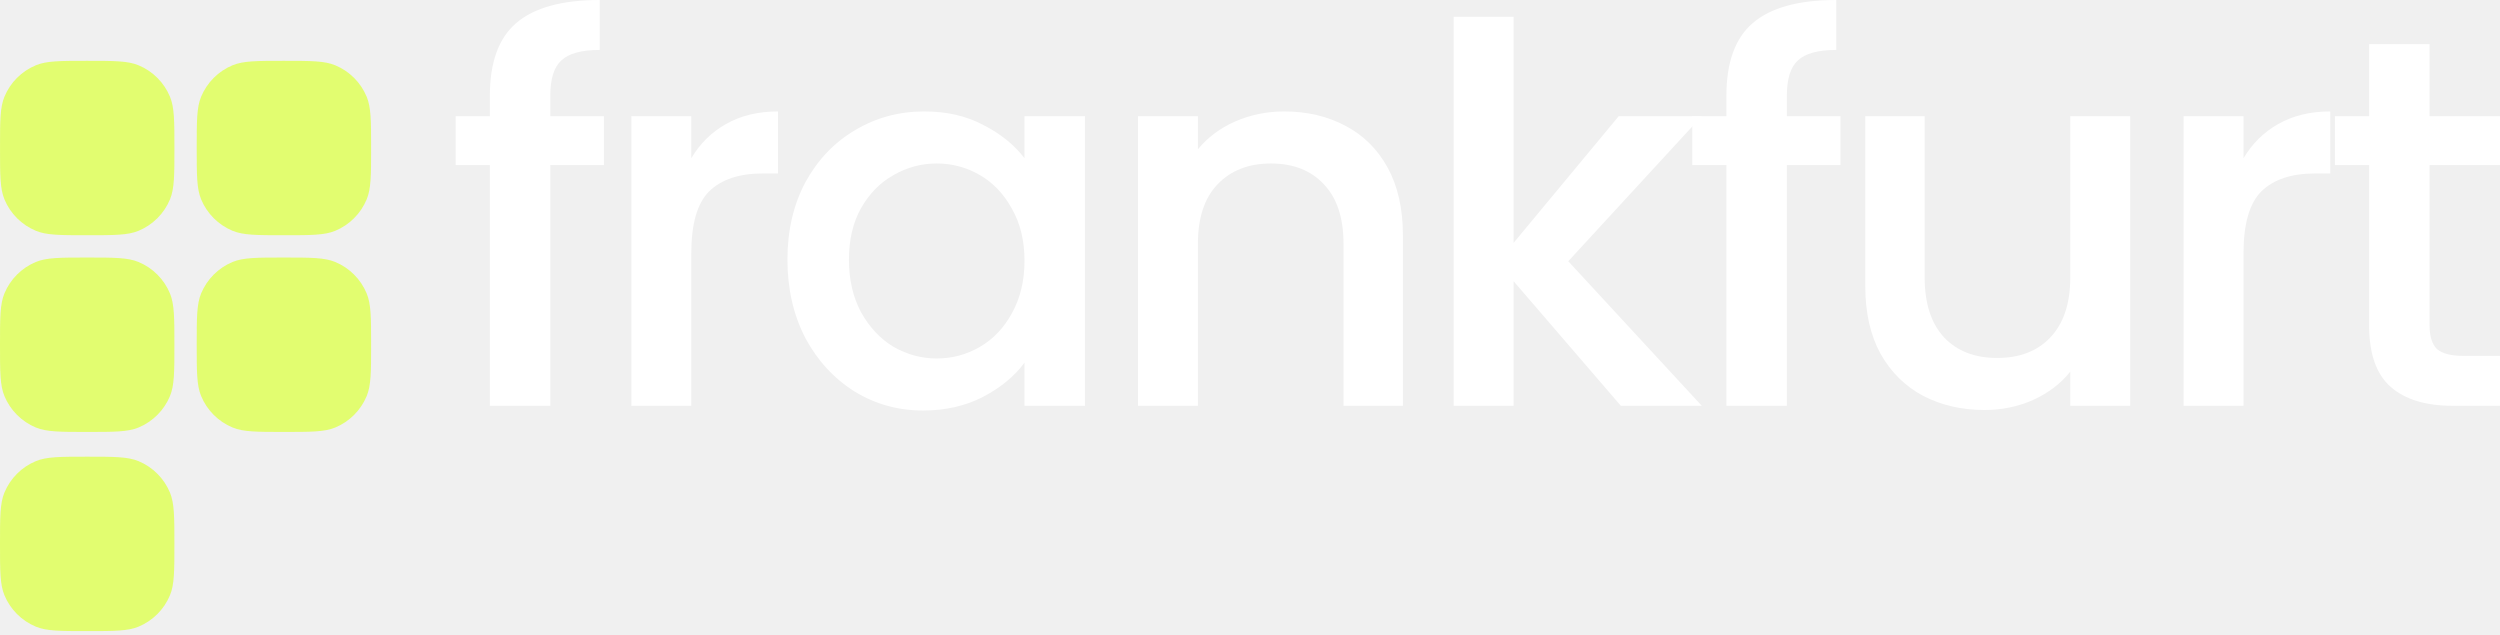
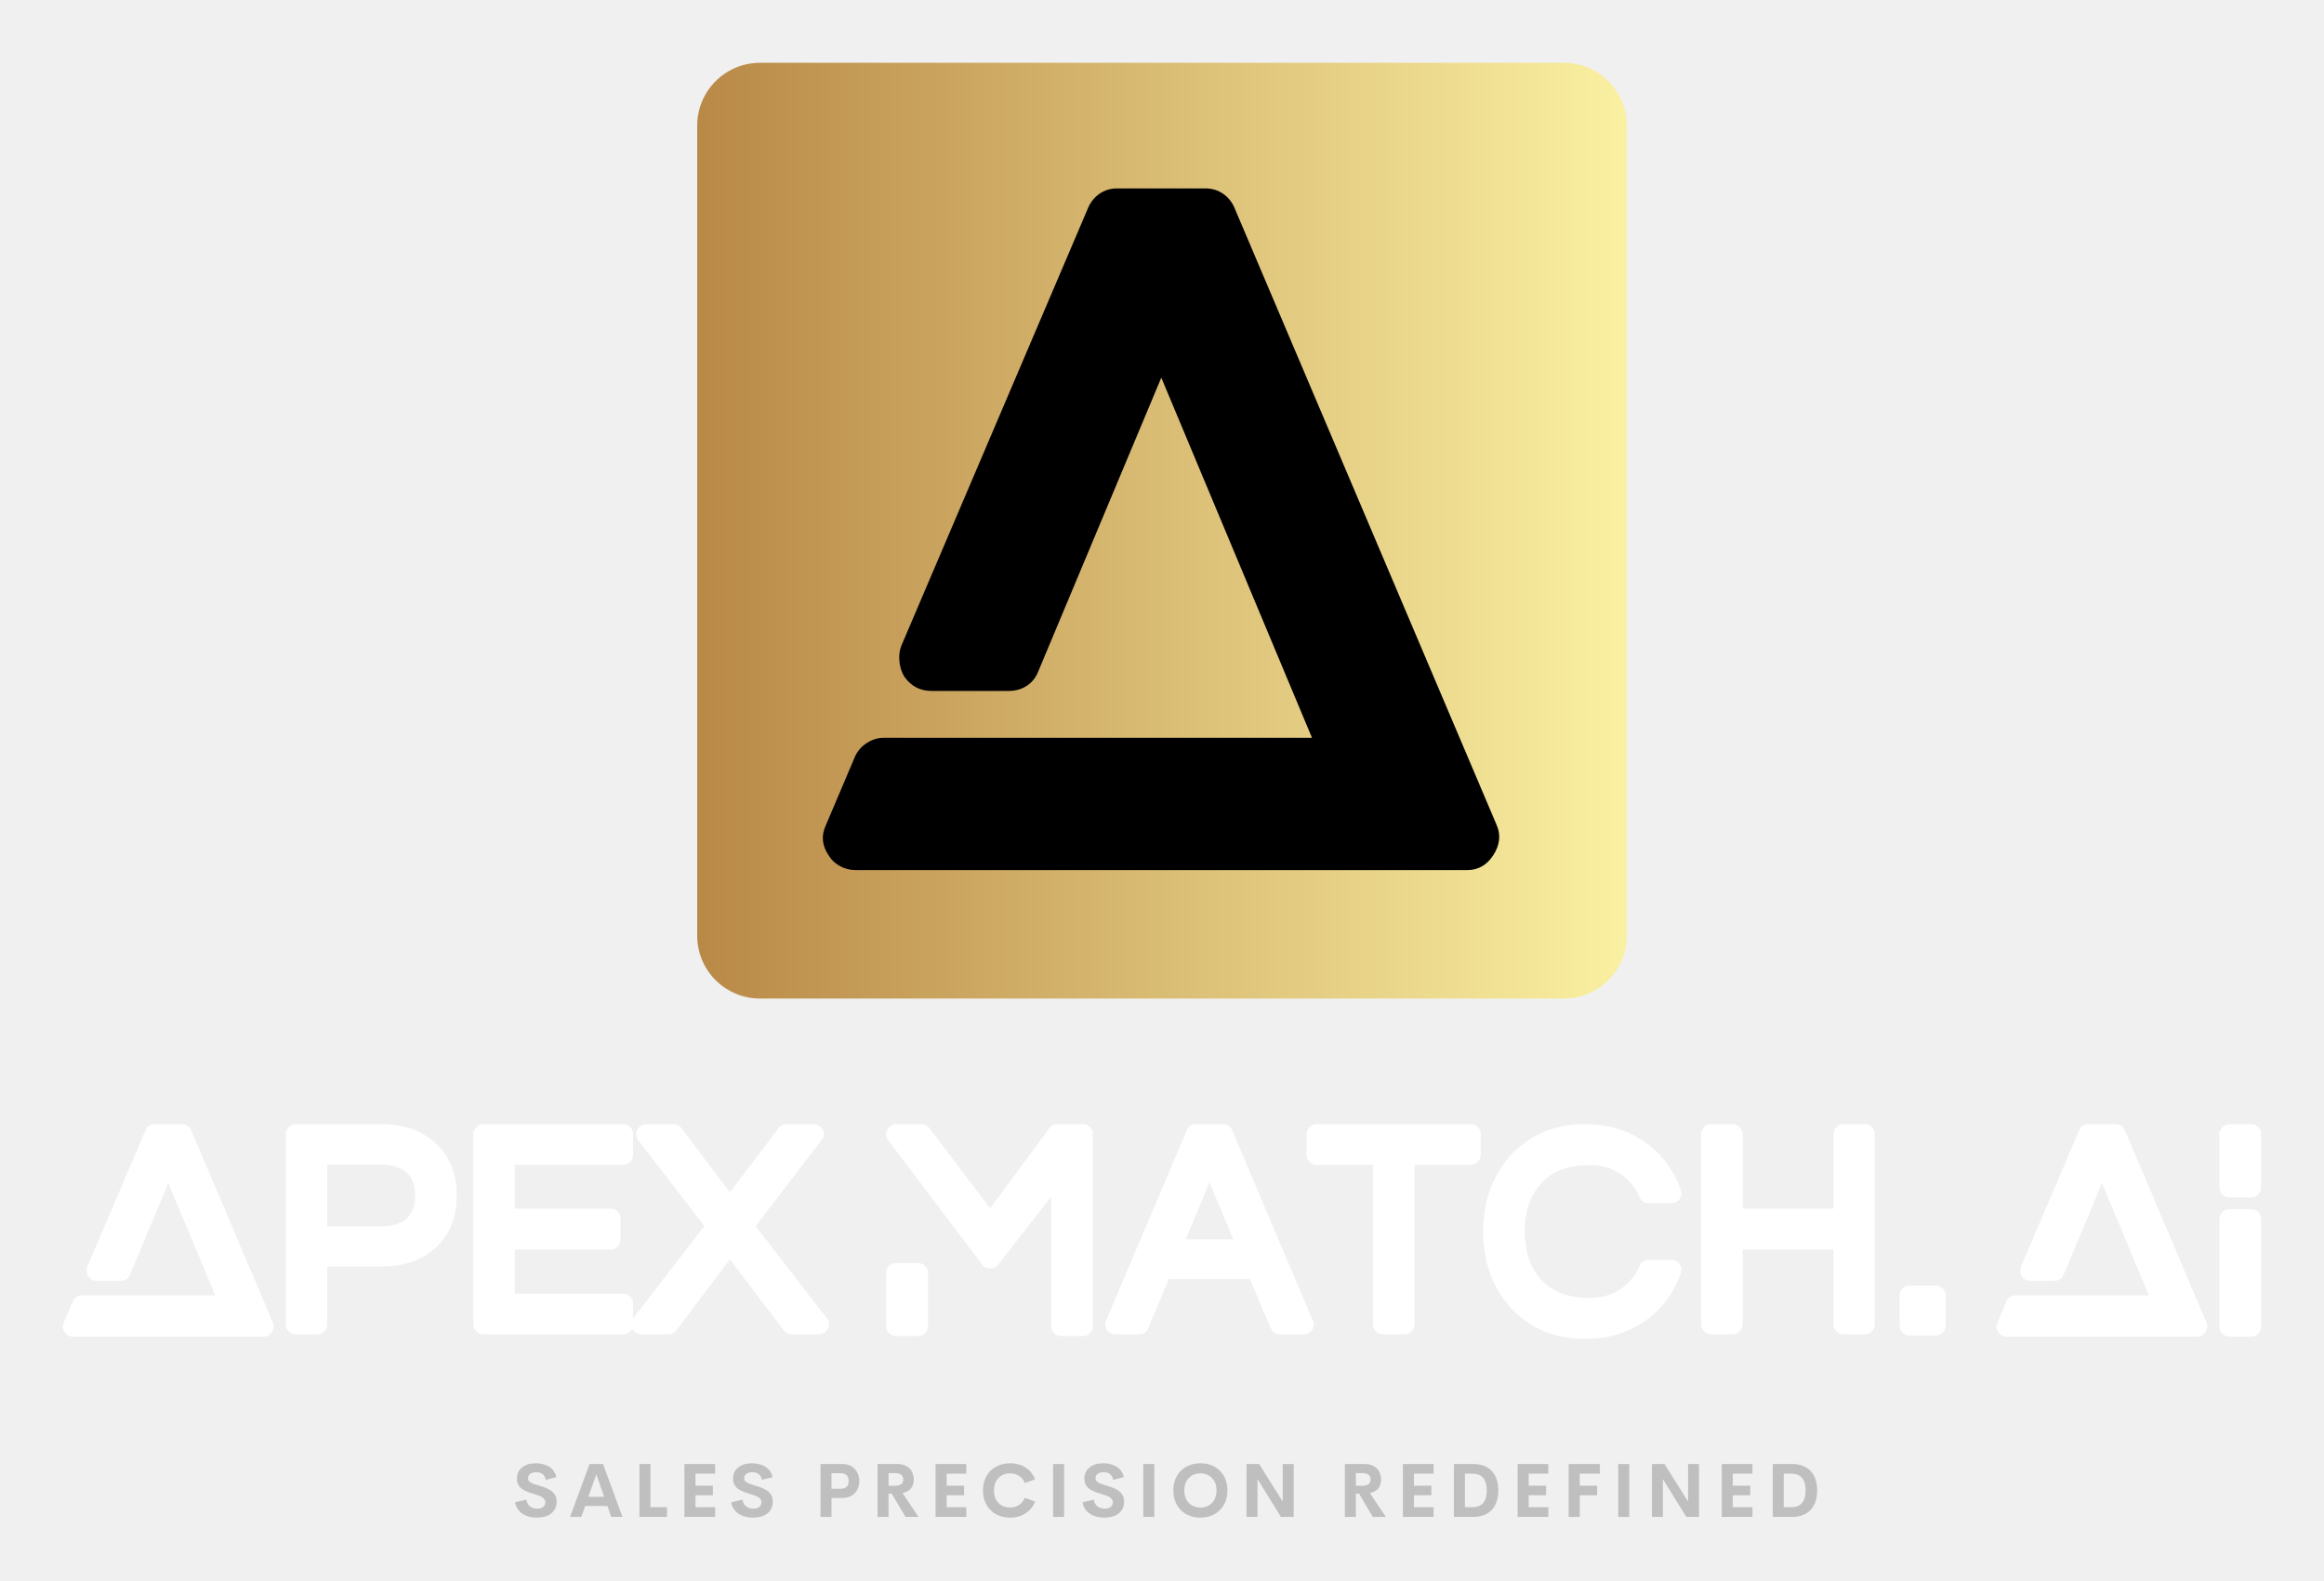
- <svg xmlns="http://www.w3.org/2000/svg" width="130" height="33" viewBox="0 0 130 33" fill="none">
-   <path d="M0.231 5.029C0.001 5.585 0.001 6.289 0.001 7.698C0.001 9.106 0.001 9.811 0.231 10.366C0.537 11.107 1.126 11.695 1.867 12.002C2.422 12.232 3.127 12.232 4.535 12.232C5.943 12.232 6.648 12.232 7.203 12.002C7.944 11.695 8.533 11.107 8.84 10.366C9.07 9.811 9.07 9.106 9.07 7.698C9.07 6.289 9.069 5.586 8.839 5.03C8.532 4.29 7.943 3.701 7.202 3.394C6.647 3.164 5.944 3.163 4.535 3.163C3.127 3.163 2.422 3.163 1.867 3.393C1.126 3.7 0.537 4.289 0.231 5.029Z" fill="#E2FD70" />
-   <path d="M0.23 15.258C5.53131e-05 15.814 5.72205e-05 16.518 5.72205e-05 17.927C5.72205e-05 19.335 0 20.039 0.23 20.595C0.537 21.335 1.126 21.924 1.866 22.231C2.422 22.461 3.126 22.461 4.535 22.461C5.942 22.461 6.648 22.461 7.203 22.231C7.944 21.924 8.532 21.335 8.839 20.595C9.069 20.039 9.069 19.335 9.069 17.927C9.069 16.518 9.068 15.815 8.838 15.259C8.531 14.518 7.943 13.93 7.202 13.623C6.646 13.393 5.943 13.392 4.535 13.392C3.126 13.392 2.422 13.392 1.866 13.622C1.126 13.929 0.537 14.517 0.23 15.258Z" fill="#E2FD70" />
-   <path d="M10.229 7.697C10.229 9.106 10.229 9.81 10.459 10.366C10.766 11.106 11.355 11.695 12.095 12.002C12.651 12.232 13.355 12.232 14.764 12.232C16.171 12.232 16.877 12.232 17.432 12.002C18.173 11.695 18.761 11.106 19.068 10.366C19.298 9.81 19.298 9.106 19.298 7.697C19.298 6.289 19.297 5.586 19.067 5.03C18.76 4.289 18.172 3.701 17.431 3.394C16.876 3.164 16.172 3.163 14.764 3.163C13.355 3.163 12.651 3.163 12.095 3.393C11.355 3.7 10.766 4.288 10.459 5.029C10.229 5.584 10.229 6.289 10.229 7.697Z" fill="#E2FD70" />
-   <path d="M10.459 15.258C10.229 15.814 10.229 16.518 10.229 17.927C10.229 19.335 10.229 20.039 10.459 20.595C10.766 21.336 11.355 21.924 12.095 22.231C12.651 22.461 13.355 22.461 14.764 22.461C16.172 22.461 16.877 22.461 17.432 22.231C18.173 21.924 18.761 21.336 19.068 20.595C19.298 20.039 19.298 19.335 19.298 17.926C19.298 16.518 19.297 15.815 19.067 15.259C18.76 14.518 18.172 13.93 17.431 13.623C16.875 13.393 16.172 13.392 14.764 13.392C13.355 13.392 12.651 13.392 12.095 13.622C11.355 13.929 10.766 14.518 10.459 15.258Z" fill="#E2FD70" />
-   <path d="M0.23 25.614C-1.14441e-05 26.17 -9.53674e-06 26.874 -9.53674e-06 28.282C-9.53674e-06 29.691 4.19617e-05 30.395 0.23 30.951C0.537 31.692 1.125 32.28 1.866 32.587C2.422 32.817 3.126 32.817 4.535 32.817C5.942 32.817 6.647 32.817 7.203 32.587C7.944 32.28 8.532 31.692 8.839 30.951C9.069 30.395 9.069 29.691 9.069 28.282C9.069 26.874 9.068 26.171 8.838 25.615C8.531 24.874 7.943 24.286 7.202 23.979C6.646 23.749 5.943 23.748 4.535 23.748C3.126 23.748 2.422 23.748 1.866 23.978C1.125 24.285 0.537 24.873 0.23 25.614Z" fill="#E2FD70" />
-   <path d="M31.404 8.583H28.616V21.101H25.473V8.583H23.696V6.041H25.473V4.975C25.473 3.244 25.928 1.986 26.839 1.203C27.769 0.401 29.217 0 31.185 0V2.597C30.238 2.597 29.573 2.779 29.19 3.143C28.807 3.49 28.616 4.1 28.616 4.975V6.041H31.404V8.583Z" fill="white" />
-   <path d="M35.947 8.227C36.402 7.462 37.003 6.87 37.751 6.451C38.516 6.013 39.418 5.795 40.456 5.795V9.02H39.664C38.443 9.02 37.514 9.33 36.876 9.949C36.256 10.569 35.947 11.644 35.947 13.175V21.101H32.831V6.041H35.947V8.227Z" fill="white" />
-   <path d="M40.947 13.503C40.947 11.99 41.257 10.651 41.876 9.485C42.514 8.318 43.371 7.416 44.446 6.779C45.539 6.123 46.742 5.795 48.054 5.795C49.238 5.795 50.268 6.032 51.142 6.505C52.035 6.961 52.746 7.535 53.274 8.227V6.041H56.418V21.101H53.274V18.86C52.746 19.571 52.026 20.163 51.115 20.637C50.204 21.11 49.165 21.347 47.999 21.347C46.705 21.347 45.521 21.019 44.446 20.363C43.371 19.689 42.514 18.76 41.876 17.575C41.257 16.373 40.947 15.015 40.947 13.503ZM53.274 13.557C53.274 12.519 53.056 11.617 52.618 10.851C52.199 10.086 51.644 9.503 50.951 9.102C50.259 8.701 49.511 8.501 48.71 8.501C47.908 8.501 47.161 8.701 46.468 9.102C45.776 9.485 45.211 10.059 44.774 10.824C44.355 11.571 44.145 12.464 44.145 13.503C44.145 14.541 44.355 15.452 44.774 16.236C45.211 17.02 45.776 17.621 46.468 18.04C47.179 18.441 47.926 18.641 48.71 18.641C49.511 18.641 50.259 18.441 50.951 18.04C51.644 17.639 52.199 17.056 52.618 16.291C53.056 15.507 53.274 14.596 53.274 13.557Z" fill="white" />
-   <path d="M66.774 5.795C67.959 5.795 69.015 6.041 69.945 6.533C70.892 7.025 71.63 7.754 72.159 8.719C72.687 9.685 72.951 10.851 72.951 12.218V21.101H69.863V12.683C69.863 11.334 69.526 10.305 68.851 9.594C68.177 8.865 67.257 8.501 66.091 8.501C64.924 8.501 63.995 8.865 63.303 9.594C62.629 10.305 62.291 11.334 62.291 12.683V21.101H59.175V6.041H62.291V7.763C62.802 7.143 63.449 6.66 64.232 6.314C65.034 5.968 65.881 5.795 66.774 5.795Z" fill="white" />
-   <path d="M81.55 13.585L88.492 21.101H84.283L78.707 14.623V21.101H75.591V0.875H78.707V12.628L84.174 6.041H88.492L81.55 13.585Z" fill="white" />
-   <path d="M95.705 8.583H92.917V21.101H89.773V8.583H87.997V6.041H89.773V4.975C89.773 3.244 90.229 1.986 91.14 1.203C92.069 0.401 93.518 0 95.486 0V2.597C94.538 2.597 93.873 2.779 93.491 3.143C93.108 3.49 92.917 4.1 92.917 4.975V6.041H95.705V8.583Z" fill="white" />
-   <path d="M110.77 6.041V21.101H107.654V19.325C107.162 19.944 106.516 20.436 105.714 20.801C104.93 21.147 104.092 21.32 103.199 21.32C102.015 21.32 100.949 21.074 100.001 20.582C99.072 20.09 98.334 19.361 97.787 18.395C97.259 17.43 96.995 16.263 96.995 14.897V6.041H100.083V14.432C100.083 15.78 100.42 16.819 101.095 17.548C101.769 18.259 102.689 18.614 103.855 18.614C105.021 18.614 105.942 18.259 106.616 17.548C107.308 16.819 107.654 15.78 107.654 14.432V6.041H110.77Z" fill="white" />
-   <path d="M116.663 8.227C117.118 7.462 117.72 6.87 118.467 6.451C119.232 6.013 120.134 5.795 121.173 5.795V9.02H120.38C119.159 9.02 118.23 9.33 117.592 9.949C116.973 10.569 116.663 11.644 116.663 13.175V21.101H113.547V6.041H116.663V8.227Z" fill="white" />
-   <path d="M126.337 8.583V16.919C126.337 17.484 126.465 17.894 126.72 18.149C126.993 18.386 127.449 18.505 128.087 18.505H130V21.101H127.54C126.137 21.101 125.062 20.773 124.315 20.117C123.568 19.461 123.194 18.395 123.194 16.919V8.583H121.417V6.041H123.194V2.296H126.337V6.041H130V8.583H126.337Z" fill="white" />
+ <svg xmlns="http://www.w3.org/2000/svg" version="1.1" width="6342.857" height="4314.159" viewBox="0 0 3171.429 2157.079">
+   <g transform="scale(8.571429) translate(10, 10)">
+     <defs id="SvgjsDefs1039">
+       <linearGradient id="SvgjsLinearGradient1048">
+         <stop id="SvgjsStop1049" stop-color="#b98947" offset="0" />
+         <stop id="SvgjsStop1050" stop-color="#faf0a1" offset="1" />
+       </linearGradient>
+     </defs>
+     <g id="SvgjsG1040" featureKey="symbolContainer" transform="matrix(1,0,0,1,101,0)" fill="url(#SvgjsLinearGradient1048)">
+       <rect width="148" height="149" rx="10" ry="10" />
+     </g>
+     <g id="SvgjsG1041" featureKey="monogramFeature-0" transform="matrix(2.438126,0,0,2.438126,120.1762,-16.57192)" fill="#000000">
+       <path d="M44.34 56.58 q0.42 0.96 -0.21 1.95 t-1.71 0.99 l-39.96 0 q-0.54 0 -1.02 -0.27 t-0.72 -0.69 q-0.66 -0.96 -0.18 -1.98 l1.86 -4.38 q0.24 -0.6 0.78 -0.96 t1.14 -0.36 l27.96 0 l-9.84 -23.52 l-8.04 19.2 q-0.24 0.6 -0.75 0.93 t-1.17 0.33 l-5.04 0 q-1.14 0 -1.8 -0.96 q-0.24 -0.42 -0.3 -0.96 t0.12 -1.02 l12.18 -28.56 q0.24 -0.6 0.75 -0.96 t1.17 -0.36 l5.76 0 q0.66 0 1.17 0.36 t0.75 0.96 z" />
+     </g>
+     <g id="SvgjsG1042" featureKey="nameFeature-0" transform="matrix(1.140099,0,0,1.140099,-0.2568239,157.599)" fill="#ffffff">
+       <path d="M29.56 37.72 q0.28 0.64 -0.14 1.3 t-1.14 0.66 l-26.64 0 q-0.36 0 -0.68 -0.18 t-0.48 -0.46 q-0.44 -0.64 -0.12 -1.32 l1.24 -2.92 q0.16 -0.4 0.52 -0.64 t0.76 -0.24 l18.64 0 l-6.56 -15.68 l-5.36 12.8 q-0.16 0.4 -0.5 0.62 t-0.78 0.22 l-3.36 0 q-0.76 0 -1.2 -0.64 q-0.16 -0.28 -0.2 -0.64 t0.08 -0.68 l8.12 -19.04 q0.16 -0.4 0.5 -0.64 t0.78 -0.24 l3.84 0 q0.44 0 0.78 0.24 t0.5 0.64 z M44.712 10 q4.72 0 7.62 2.7 t2.9 7.24 t-2.86 7.24 t-7.66 2.7 l-7.56 0 l0 8.08 q0 0.56 -0.42 0.98 t-0.98 0.42 l-3 0 q-0.56 0 -0.98 -0.42 t-0.42 -0.98 l0 -26.56 q0 -0.56 0.42 -0.98 t0.98 -0.42 l11.96 0 z M37.152 15.64 l0 8.64 l7.36 0 q2.6 0 3.76 -1.12 t1.16 -3.22 t-1.16 -3.14 q-1.24 -1.16 -3.76 -1.16 l-7.36 0 z M78.464 10 q0.6 0 1 0.42 t0.4 0.98 l0 2.88 q0 0.56 -0.4 0.98 t-1 0.42 l-15.12 0 l0 6.12 l13.36 0 q0.6 0 1 0.42 t0.4 0.98 l0 2.92 q0 0.56 -0.4 0.98 t-1 0.42 l-13.36 0 l0 6.16 l15.12 0 q0.6 0 1 0.42 t0.4 0.98 l0 2.88 q0 0.56 -0.4 0.98 t-1 0.42 l-19.52 0 q-0.56 0 -0.98 -0.42 t-0.42 -0.98 l0 -26.56 q0 -0.56 0.42 -0.98 t0.98 -0.42 l19.52 0 z M96.976 24.24 l9.84 12.76 q0.4 0.4 0.4 0.96 t-0.42 0.98 t-0.98 0.42 l-3.8 0 q-0.32 0 -0.64 -0.14 t-0.48 -0.42 l-7.52 -9.92 l-7.48 9.92 q-0.44 0.56 -1.12 0.56 l-3.8 0 q-0.4 0 -0.74 -0.22 t-0.52 -0.56 t-0.14 -0.76 t0.28 -0.7 l9.96 -12.88 l-9.24 -12 q-0.24 -0.28 -0.28 -0.7 t0.14 -0.76 t0.52 -0.56 t0.74 -0.22 l3.8 0 q0.68 0 1.12 0.56 l6.76 8.96 l6.8 -8.96 q0.16 -0.28 0.48 -0.42 t0.64 -0.14 l3.8 0 q0.4 0 0.72 0.22 t0.52 0.56 t0.16 0.76 t-0.32 0.7 z M142.68 10 q0.56 0 0.98 0.42 t0.42 0.98 l0 26.8 q0 0.56 -0.42 0.98 t-0.98 0.42 l-3.04 0 q-0.6 0 -1 -0.42 t-0.4 -0.98 l0 -18.08 l-7.4 9.52 q-0.44 0.52 -1.12 0.52 l0 0 q-0.32 0 -0.64 -0.14 t-0.48 -0.42 l-13.12 -17.36 q-0.24 -0.28 -0.28 -0.7 t0.16 -0.76 t0.52 -0.56 t0.72 -0.22 l3.52 0 q0.68 0 1.12 0.56 l8.48 11.2 l8.28 -11.2 q0.44 -0.56 1.16 -0.56 l3.52 0 z M119.64 29.4 q0.56 0 0.98 0.4 t0.42 1 l0 7.4 q0 0.56 -0.42 0.98 t-0.98 0.42 l-3.04 0 q-0.56 0 -0.98 -0.42 t-0.42 -0.98 l0 -7.4 q0 -0.6 0.42 -1 t0.98 -0.4 l3.04 0 z M163.512 10.84 l11.2 26.44 q0.2 0.32 0.2 0.68 q0 0.56 -0.4 0.98 t-1 0.42 l-3.32 0 q-0.44 0 -0.78 -0.22 t-0.5 -0.62 l-2.92 -6.88 l-11.32 0 l-2.88 6.88 q-0.16 0.4 -0.5 0.62 t-0.78 0.22 l-3.32 0 q-0.36 0 -0.68 -0.18 t-0.5 -0.46 t-0.22 -0.62 t0.12 -0.66 l11.28 -26.6 q0.16 -0.4 0.5 -0.62 t0.78 -0.22 l3.76 0 q0.44 0 0.78 0.22 t0.5 0.62 z M160.352 18.12 l-3.32 7.96 l6.64 0 z M196.864 10 q0.56 0 0.96 0.42 t0.4 0.98 l0 2.88 q0 0.56 -0.4 0.98 t-0.96 0.42 l-7.88 0 l0 22.28 q0 0.56 -0.42 0.98 t-0.98 0.42 l-3 0 q-0.6 0 -1 -0.42 t-0.4 -0.98 l0 -22.28 l-7.88 0 q-0.56 0 -0.98 -0.42 t-0.42 -0.98 l0 -2.88 q0 -0.56 0.42 -0.98 t0.98 -0.42 l21.56 0 z M209.296 16.44 q-1.64 0.68 -2.68 1.92 q-2.24 2.48 -2.24 6.64 t2.24 6.68 q2.32 2.6 6.88 2.6 q2.4 0 4.22 -1.22 t2.7 -3.26 q0.16 -0.4 0.5 -0.62 t0.78 -0.22 l3.16 0 q0.32 0 0.64 0.14 t0.48 0.42 q0.44 0.64 0.2 1.28 q-1.48 4.2 -4.88 6.6 q-3.64 2.6 -8.48 2.6 q-6.44 0 -10.48 -4.44 q-3.76 -4.24 -3.76 -10.56 t3.76 -10.56 q4.04 -4.44 10.48 -4.44 q4.84 0 8.48 2.6 q3.36 2.4 4.88 6.6 q0.24 0.68 -0.2 1.28 q-0.16 0.28 -0.48 0.42 t-0.64 0.14 l-3.16 0 q-0.44 0 -0.78 -0.22 t-0.5 -0.62 q-0.88 -2.04 -2.7 -3.26 t-4.22 -1.22 q-2.56 0 -4.2 0.72 z M251.888 10 q0.56 0 0.96 0.42 t0.4 0.98 l0 26.56 q0 0.56 -0.4 0.98 t-0.96 0.42 l-3.04 0 q-0.56 0 -0.96 -0.42 t-0.4 -0.98 l0 -10.44 l-12.68 0 l0 10.44 q0 0.56 -0.42 0.98 t-0.98 0.42 l-3 0 q-0.56 0 -0.98 -0.42 t-0.42 -0.98 l0 -26.56 q0 -0.56 0.42 -0.98 t0.98 -0.42 l3 0 q0.56 0 0.98 0.42 t0.42 0.98 l0 10.4 l12.68 0 l0 -10.4 q0 -0.56 0.4 -0.98 t0.96 -0.42 l3.04 0 z M261.76 32.56 q0.56 0 0.98 0.4 t0.42 1 l0 4.16 q0 0.56 -0.42 0.98 t-0.98 0.42 l-3.64 0 q-0.6 0 -1 -0.42 t-0.4 -0.98 l0 -4.16 q0 -0.6 0.4 -1 t1 -0.4 l3.64 0 z M299.584 37.72 q0.28 0.64 -0.14 1.3 t-1.14 0.66 l-26.64 0 q-0.36 0 -0.68 -0.18 t-0.48 -0.46 q-0.44 -0.64 -0.12 -1.32 l1.24 -2.92 q0.16 -0.4 0.52 -0.64 t0.76 -0.24 l18.64 0 l-6.56 -15.68 l-5.36 12.8 q-0.16 0.4 -0.5 0.62 t-0.78 0.22 l-3.36 0 q-0.76 0 -1.2 -0.64 q-0.16 -0.28 -0.2 -0.64 t0.08 -0.68 l8.12 -19.04 q0.16 -0.4 0.5 -0.64 t0.78 -0.24 l3.84 0 q0.44 0 0.78 0.24 t0.5 0.64 z M305.816 21.88 q0.6 0 1 0.42 t0.4 1.02 l0 14.96 q0 0.56 -0.4 0.98 t-1 0.42 l-3.04 0 q-0.56 0 -0.98 -0.42 t-0.42 -0.98 l0 -14.96 q0 -0.6 0.42 -1.02 t0.98 -0.42 l3.04 0 z M305.816 10 q0.6 0 1 0.42 t0.4 0.98 l0 7.4 q0 0.6 -0.4 1.02 t-1 0.42 l-3.04 0 q-0.56 0 -0.98 -0.42 t-0.42 -1.02 l0 -7.4 q0 -0.56 0.42 -0.98 t0.98 -0.42 l3.04 0 z" />
+     </g>
+     <g id="SvgjsG1043" featureKey="sloganFeature-0" transform="matrix(0.597106,0,0,0.597106,71.58597,219.6005)" fill="#bfbfbf">
+       <path d="M6.514 20.195 c-3.027 0 -5.391 -1.455 -5.82 -4.102 l3.027 -0.693 c0.195 1.582 1.357 2.402 2.91 2.402 c1.191 0 2.139 -0.527 2.129 -1.719 c-0.01 -1.328 -1.572 -1.748 -3.291 -2.275 c-2.07 -0.645 -4.287 -1.406 -4.287 -4.004 c0 -2.627 2.148 -4.111 4.981 -4.111 c2.481 0 4.981 1.006 5.547 3.711 l-2.832 0.703 c-0.264 -1.406 -1.211 -2.022 -2.539 -2.022 c-1.182 0 -2.188 0.488 -2.188 1.65 c0 1.084 1.387 1.445 2.988 1.924 c2.129 0.645 4.648 1.465 4.648 4.277 c0 2.998 -2.51 4.258 -5.273 4.258 z M26.341 20 l-1.025 -2.91 l-5.928 0 l-1.025 2.91 l-2.998 0 l5.195 -14.111 l3.584 0 l5.195 14.111 l-2.998 0 z M20.247 14.639 l4.209 0 l-2.1 -5.986 z M36.792 17.412 l4.424 0 l0 2.588 l-7.354 0 l0 -14.111 l2.93 0 l0 11.523 z M54.041 8.467 l-5.234 0 l0 3.203 l4.639 0 l0 2.549 l-4.639 0 l0 3.193 l5.234 0 l0 2.588 l-8.184 0 l0 -14.111 l8.184 0 l0 2.578 z M64.15 20.195 c-3.027 0 -5.391 -1.455 -5.82 -4.102 l3.027 -0.693 c0.195 1.582 1.357 2.402 2.91 2.402 c1.191 0 2.139 -0.527 2.129 -1.719 c-0.01 -1.328 -1.572 -1.748 -3.291 -2.275 c-2.07 -0.645 -4.287 -1.406 -4.287 -4.004 c0 -2.627 2.148 -4.111 4.981 -4.111 c2.481 0 4.981 1.006 5.547 3.711 l-2.832 0.703 c-0.264 -1.406 -1.211 -2.022 -2.539 -2.022 c-1.182 0 -2.188 0.488 -2.188 1.65 c0 1.084 1.387 1.445 2.988 1.924 c2.129 0.645 4.648 1.465 4.648 4.277 c0 2.998 -2.51 4.258 -5.273 4.258 z M88.003 5.889 c2.764 0 4.482 2.051 4.482 4.561 c0 2.568 -1.719 4.492 -4.482 4.492 l-2.939 0 l0 5.059 l-2.93 0 l0 -14.111 l5.869 0 z M87.515 12.49 c1.465 0 2.148 -0.811 2.148 -2.08 c0 -1.221 -0.684 -2.07 -2.148 -2.07 l-2.451 0 l0 4.15 l2.451 0 z M104.802 20 l-3.672 -6.211 l-0.85 0 l0 6.211 l-2.93 0 l0 -14.111 l5.117 0 c3.193 0 4.541 1.885 4.541 4.219 c0 1.895 -1.074 3.125 -2.988 3.535 l4.248 6.357 l-3.467 0 z M100.281 8.32 l0 3.369 l1.728 0 c1.562 0 2.197 -0.664 2.197 -1.68 c0 -1.006 -0.635 -1.69 -2.197 -1.69 l-1.728 0 z M121.006 8.467 l-5.234 0 l0 3.203 l4.639 0 l0 2.549 l-4.639 0 l0 3.193 l5.234 0 l0 2.588 l-8.184 0 l0 -14.111 l8.184 0 l0 2.578 z M132.678 20.195 c-4.15 0 -7.217 -2.822 -7.217 -7.256 s3.066 -7.246 7.217 -7.246 c3.144 0 5.664 1.611 6.67 4.287 l-2.734 0.996 c-0.625 -1.641 -2.119 -2.588 -3.936 -2.588 c-2.432 0 -4.297 1.699 -4.297 4.551 s1.865 4.561 4.297 4.561 c1.816 0 3.311 -0.957 3.936 -2.598 l2.734 0.996 c-1.006 2.676 -3.525 4.297 -6.67 4.297 z M144.155 20 l0 -14.111 l2.93 0 l0 14.111 l-2.93 0 z M157.82 20.195 c-3.027 0 -5.391 -1.455 -5.82 -4.102 l3.027 -0.693 c0.195 1.582 1.357 2.402 2.91 2.402 c1.191 0 2.139 -0.527 2.129 -1.719 c-0.01 -1.328 -1.572 -1.748 -3.291 -2.275 c-2.07 -0.645 -4.287 -1.406 -4.287 -4.004 c0 -2.627 2.148 -4.111 4.981 -4.111 c2.481 0 4.981 1.006 5.547 3.711 l-2.832 0.703 c-0.264 -1.406 -1.211 -2.022 -2.539 -2.022 c-1.182 0 -2.188 0.488 -2.188 1.65 c0 1.084 1.387 1.445 2.988 1.924 c2.129 0.645 4.648 1.465 4.648 4.277 c0 2.998 -2.51 4.258 -5.273 4.258 z M168.203 20 l0 -14.111 l2.93 0 l0 14.111 l-2.93 0 z M183.43 20.195 c-4.15 0 -7.217 -2.832 -7.217 -7.256 c0 -4.434 3.066 -7.246 7.217 -7.246 c4.141 0 7.207 2.812 7.207 7.246 c0 4.424 -3.066 7.256 -7.207 7.256 z M183.43 17.51 c2.432 0 4.297 -1.709 4.297 -4.57 c0 -2.852 -1.865 -4.551 -4.297 -4.551 s-4.297 1.699 -4.297 4.551 c0 2.861 1.865 4.57 4.297 4.57 z M205.376 5.889 l2.92 0 l0 14.111 l-3.389 0 l-6.25 -10.088 l0 10.088 l-2.92 0 l0 -14.111 l3.35 0 l6.289 10.029 l0 -10.029 z M229.404 20 l-3.672 -6.211 l-0.85 0 l0 6.211 l-2.93 0 l0 -14.111 l5.117 0 c3.193 0 4.541 1.885 4.541 4.219 c0 1.895 -1.074 3.125 -2.988 3.535 l4.248 6.357 l-3.467 0 z M224.883 8.32 l0 3.369 l1.728 0 c1.562 0 2.197 -0.664 2.197 -1.68 c0 -1.006 -0.635 -1.69 -2.197 -1.69 l-1.728 0 z M245.608 8.467 l-5.234 0 l0 3.203 l4.639 0 l0 2.549 l-4.639 0 l0 3.193 l5.234 0 l0 2.588 l-8.184 0 l0 -14.111 l8.184 0 l0 2.578 z M251.03 20 l0 -14.111 l5.107 0 c4.502 0 6.729 2.832 6.729 7.051 c0 4.229 -2.227 7.061 -6.729 7.061 l-5.107 0 z M253.96 17.412 l2.031 0 c2.598 0 3.789 -1.621 3.789 -4.473 s-1.191 -4.473 -3.789 -4.473 l-2.031 0 l0 8.945 z M276.199 8.467 l-5.234 0 l0 3.203 l4.639 0 l0 2.549 l-4.639 0 l0 3.193 l5.234 0 l0 2.588 l-8.184 0 l0 -14.111 l8.184 0 l0 2.578 z M289.941 8.467 l-5.371 0 l0 3.203 l4.639 0 l0 2.549 l-4.639 0 l0 5.781 l-2.949 0 l0 -14.111 l8.32 0 l0 2.578 z M294.846 20 l0 -14.111 l2.93 0 l0 14.111 l-2.93 0 z M313.462 5.889 l2.92 0 l0 14.111 l-3.389 0 l-6.25 -10.088 l0 10.088 l-2.92 0 l0 -14.111 l3.35 0 l6.289 10.029 l0 -10.029 z M330.623 8.467 l-5.234 0 l0 3.203 l4.639 0 l0 2.549 l-4.639 0 l0 3.193 l5.234 0 l0 2.588 l-8.184 0 l0 -14.111 l8.184 0 l0 2.578 z M336.045 20 l0 -14.111 l5.107 0 c4.502 0 6.729 2.832 6.729 7.051 c0 4.229 -2.227 7.061 -6.729 7.061 l-5.107 0 z M338.975 17.412 l2.031 0 c2.598 0 3.789 -1.621 3.789 -4.473 s-1.191 -4.473 -3.789 -4.473 l-2.031 0 l0 8.945 z" />
+     </g>
+   </g>
</svg>
